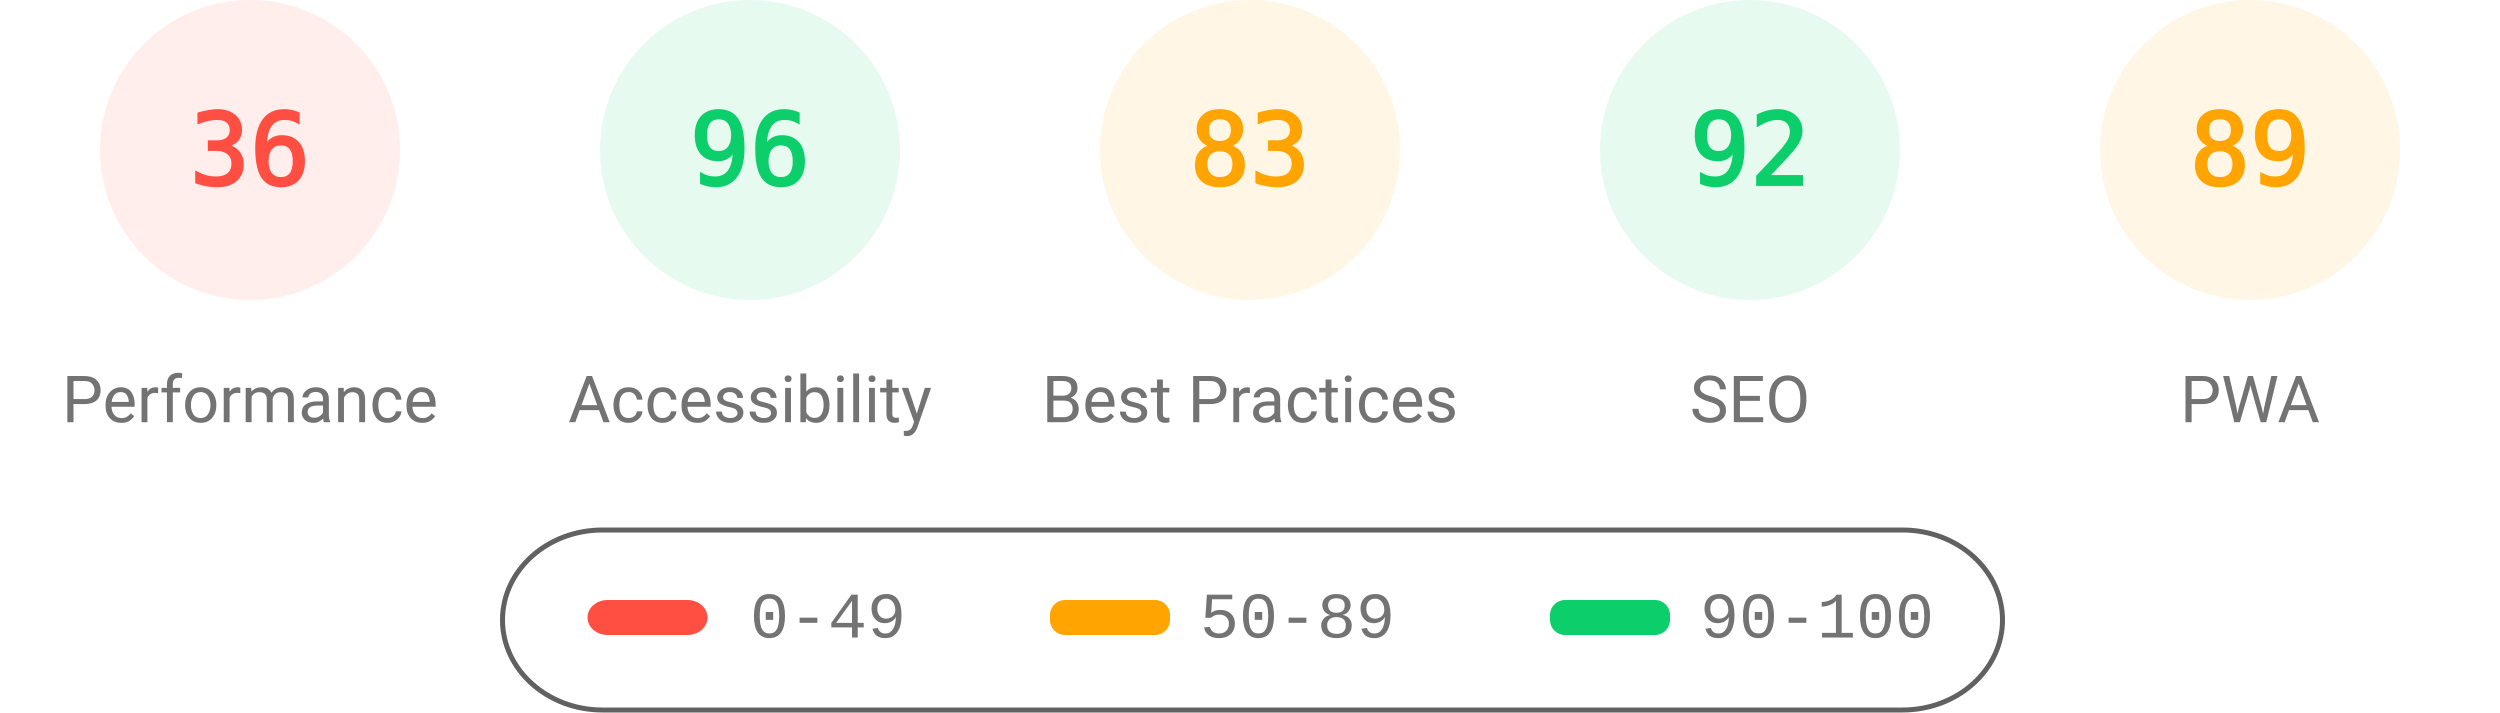
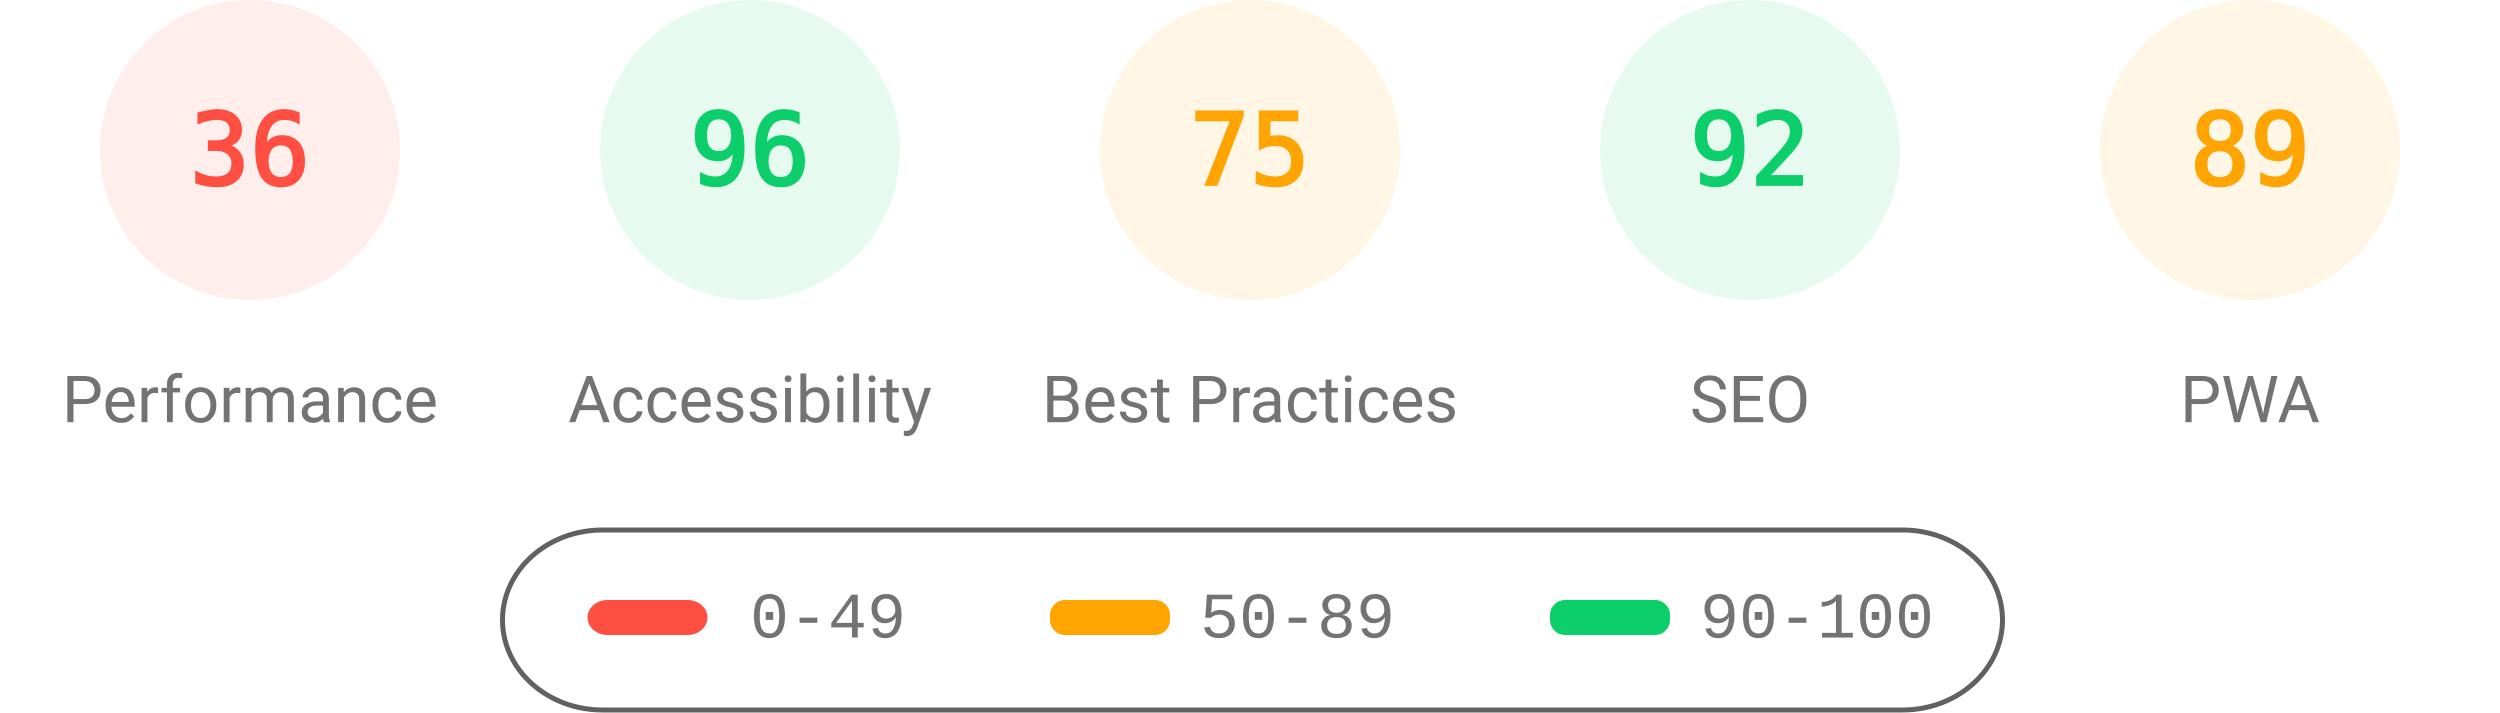
<svg xmlns="http://www.w3.org/2000/svg" fill="none" width="1000" height="285">
  <style>.gauge-base{opacity:.1}.gauge-arc{fill:none;animation-delay:250ms;stroke-linecap:round;transform:rotate(-90deg);transform-origin:100px 60px;animation:load-gauge 1s ease forwards}.guage-text{font-size:40px;font-family:monospace;text-align:center}.guage-red{color:#ff4e42;fill:#ff4e42;stroke:#ff4e42}.guage-orange{color:#ffa400;fill:#ffa400;stroke:#ffa400}.guage-green{color:#0cce6b;fill:#0cce6b;stroke:#0cce6b}.guage-undefined{color:#5c5c5c;fill:#5c5c5c;stroke:#5c5c5c}.guage-title{color:#737373;fill:#737373;stroke:none;font-size:26px;line-height:26px;font-family:Roboto,Halvetica,Arial,sans-serif}@keyframes load-gauge{from{stroke-dasharray:0 352.858}}</style>
  <svg class="guage-div guage-perf guage-red" viewBox="0 0 200 200" width="200" height="200">
    <circle class="gauge-base" r="56" cx="100" cy="60" stroke-width="8" />
    <circle class="gauge-arc guage-arc-1" r="56" cx="100" cy="60" stroke-width="8" style="stroke-dasharray:126.669,351.858" />
    <text class="guage-text" x="100" y="60" alignment-baseline="central" dominant-baseline="central" text-anchor="middle">36</text>
    <text class="guage-title" x="100" y="160" alignment-baseline="central" dominant-baseline="central" text-anchor="middle">Performance</text>
  </svg>
  <svg class="guage-div guage-acc guage-green" viewBox="0 0 200 200" width="200" height="200" x="200">
    <circle class="gauge-base" r="56" cx="100" cy="60" stroke-width="8" />
    <circle class="gauge-arc guage-arc-2" r="56" cx="100" cy="60" stroke-width="8" style="stroke-dasharray:337.784,351.858" />
    <text class="guage-text" x="100" y="60" alignment-baseline="central" dominant-baseline="central" text-anchor="middle">96</text>
    <text class="guage-title" x="100" y="160" alignment-baseline="central" dominant-baseline="central" text-anchor="middle">Accessibility</text>
  </svg>
  <svg class="guage-div guage-best guage-orange" viewBox="0 0 200 200" width="200" height="200" x="400">
    <circle class="gauge-base" r="56" cx="100" cy="60" stroke-width="8" />
-     <circle class="gauge-arc guage-arc-3" r="56" cx="100" cy="60" stroke-width="8" style="stroke-dasharray:292.042,351.858" />
-     <text class="guage-text" x="100" y="60" alignment-baseline="central" dominant-baseline="central" text-anchor="middle">83</text>
+     <circle class="gauge-arc guage-arc-3" r="56" cx="100" cy="60" stroke-width="8" style="stroke-dasharray:263.893,351.858" />
+     <text class="guage-text" x="100" y="60" alignment-baseline="central" dominant-baseline="central" text-anchor="middle">75</text>
    <text class="guage-title" x="100" y="160" alignment-baseline="central" dominant-baseline="central" text-anchor="middle">Best Practices</text>
  </svg>
  <svg class="guage-div guage-seo guage-green" viewBox="0 0 200 200" width="200" height="200" x="600">
    <circle class="gauge-base" r="56" cx="100" cy="60" stroke-width="8" />
    <circle class="gauge-arc guage-arc-4" r="56" cx="100" cy="60" stroke-width="8" style="stroke-dasharray:323.709,351.858" />
    <text class="guage-text" x="100" y="60" alignment-baseline="central" dominant-baseline="central" text-anchor="middle">92</text>
    <text class="guage-title" x="100" y="160" alignment-baseline="central" dominant-baseline="central" text-anchor="middle">SEO</text>
  </svg>
  <svg class="guage-div guage-pwa guage-orange" viewBox="0 0 200 200" width="200" height="200" x="800">
    <circle class="gauge-base" r="56" cx="100" cy="60" stroke-width="8" />
    <circle class="gauge-arc guage-arc-4" r="56" cx="100" cy="60" stroke-width="8" style="stroke-dasharray:313.154,351.858" />
    <text class="guage-text" x="100" y="60" alignment-baseline="central" dominant-baseline="central" text-anchor="middle">89</text>
    <text class="guage-title" x="100" y="160" alignment-baseline="central" dominant-baseline="central" text-anchor="middle">PWA</text>
  </svg>
  <svg width="604" height="76" x="200" y="210">
    <path fill="none" id="canvas_background" d="M-1-1h604v80H-1z" />
    <rect fill-opacity="0" stroke="#616161" stroke-width="2" rx="40" id="svg_2" height="72" width="600" y="2" x="1" fill="#000" />
    <rect stroke="#000" rx="8" id="svg_3" height="14" width="48" y="30" x="35" stroke-opacity="null" stroke-width="0" fill="#ff4e42" />
    <rect stroke="#000" rx="6" id="svg_4" height="14" width="48" y="30" x="220" stroke-opacity="null" stroke-width="0" fill="#ffa400" />
    <rect stroke="#000" rx="6" id="svg_5" height="14" width="48" y="30" x="420" stroke-opacity="null" stroke-width="0" fill="#0cce6b" />
    <text xml:space="preserve" text-anchor="start" font-family="'Courier New', Courier, monospace" font-size="26" id="svg_6" y="45" x="100" stroke-opacity="null" stroke-width="0" stroke="#000" fill="#737373">0-49</text>
    <text xml:space="preserve" text-anchor="start" font-family="'Courier New', Courier, monospace" font-size="26" id="svg_7" y="45" x="280" stroke-opacity="null" stroke-width="0" stroke="#000" fill="#737373">50-89</text>
    <text xml:space="preserve" text-anchor="start" font-family="'Courier New', Courier, monospace" font-size="26" id="svg_8" y="45" x="480" stroke-opacity="null" stroke-width="0" stroke="#000" fill="#737373">90-100</text>
  </svg>
</svg>
